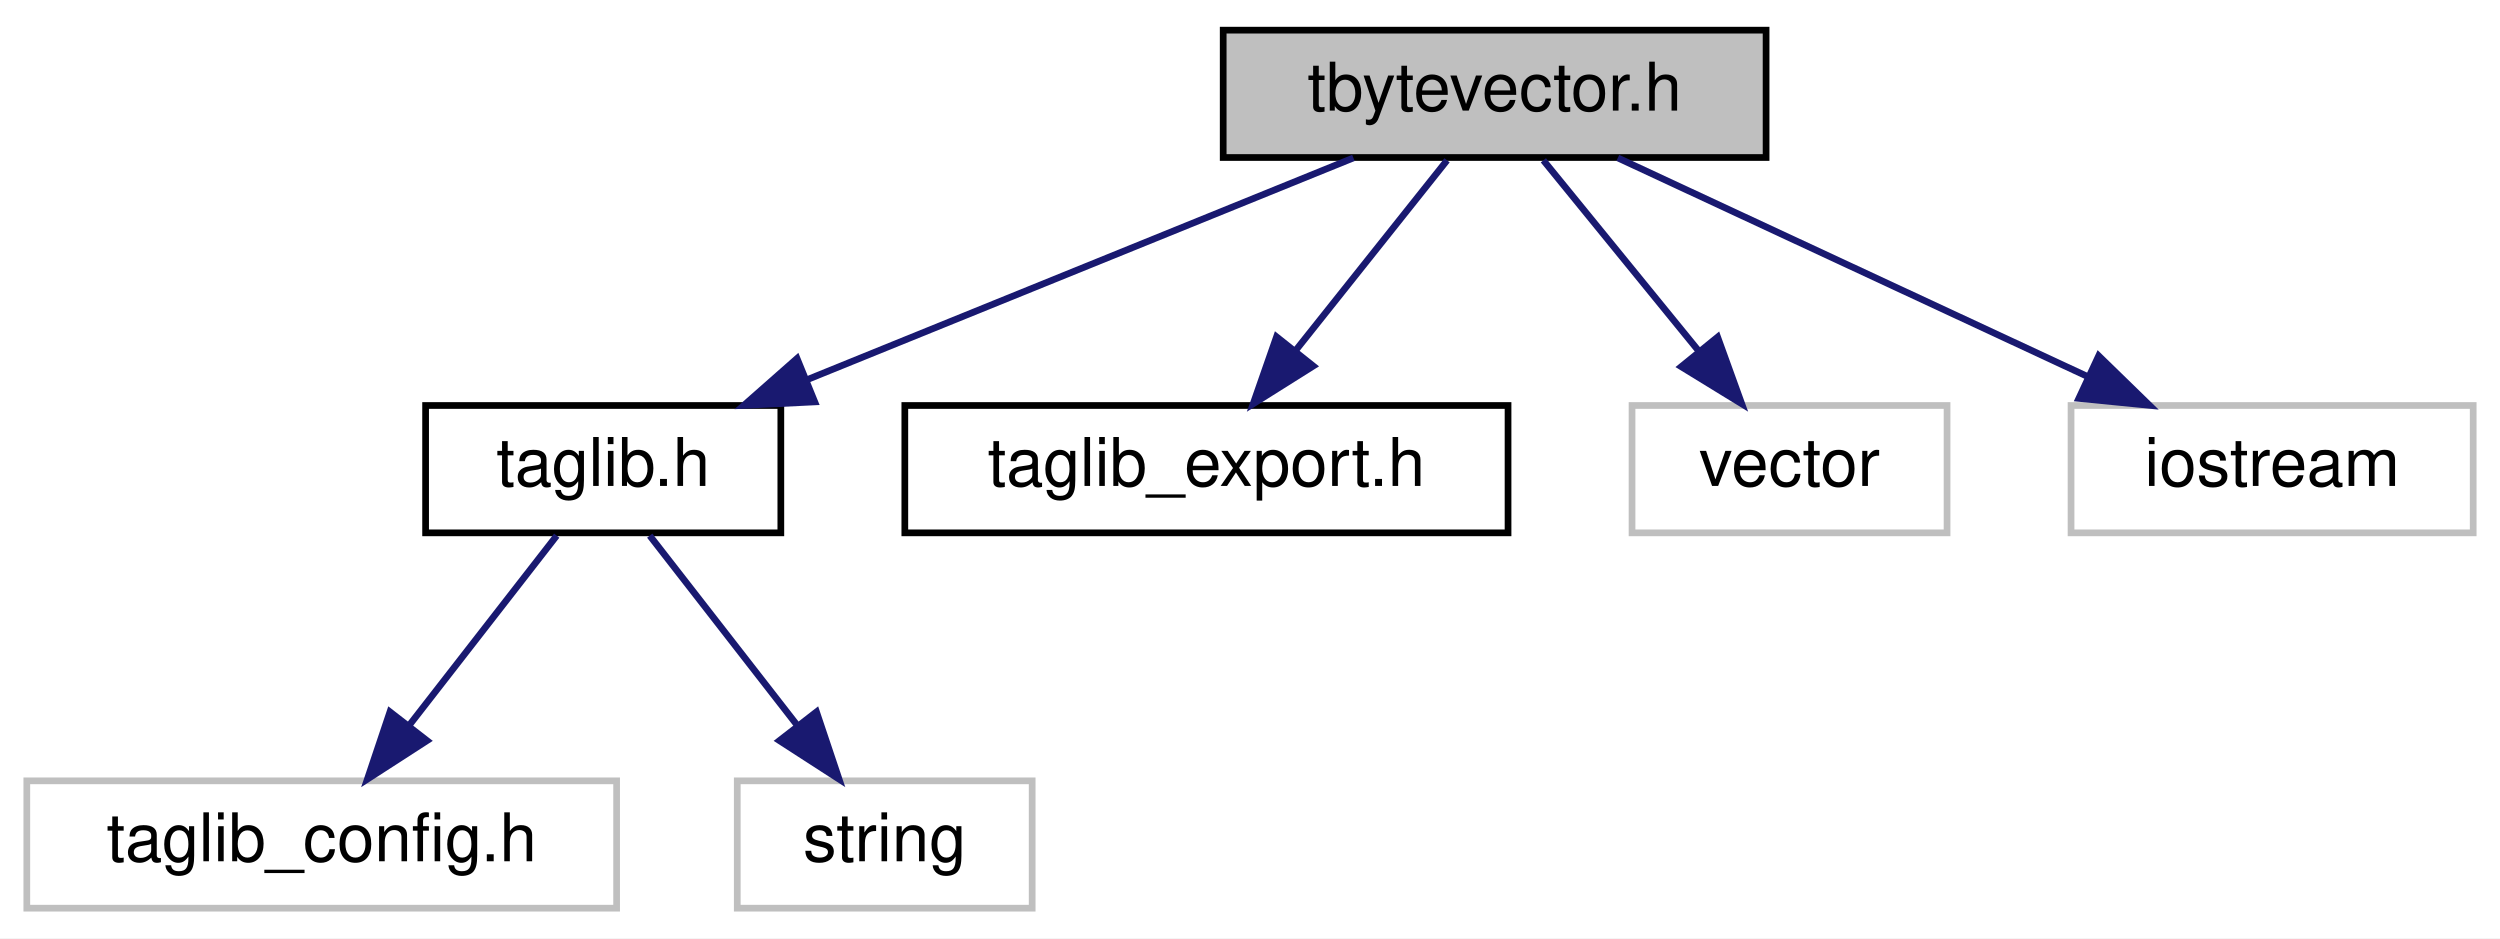
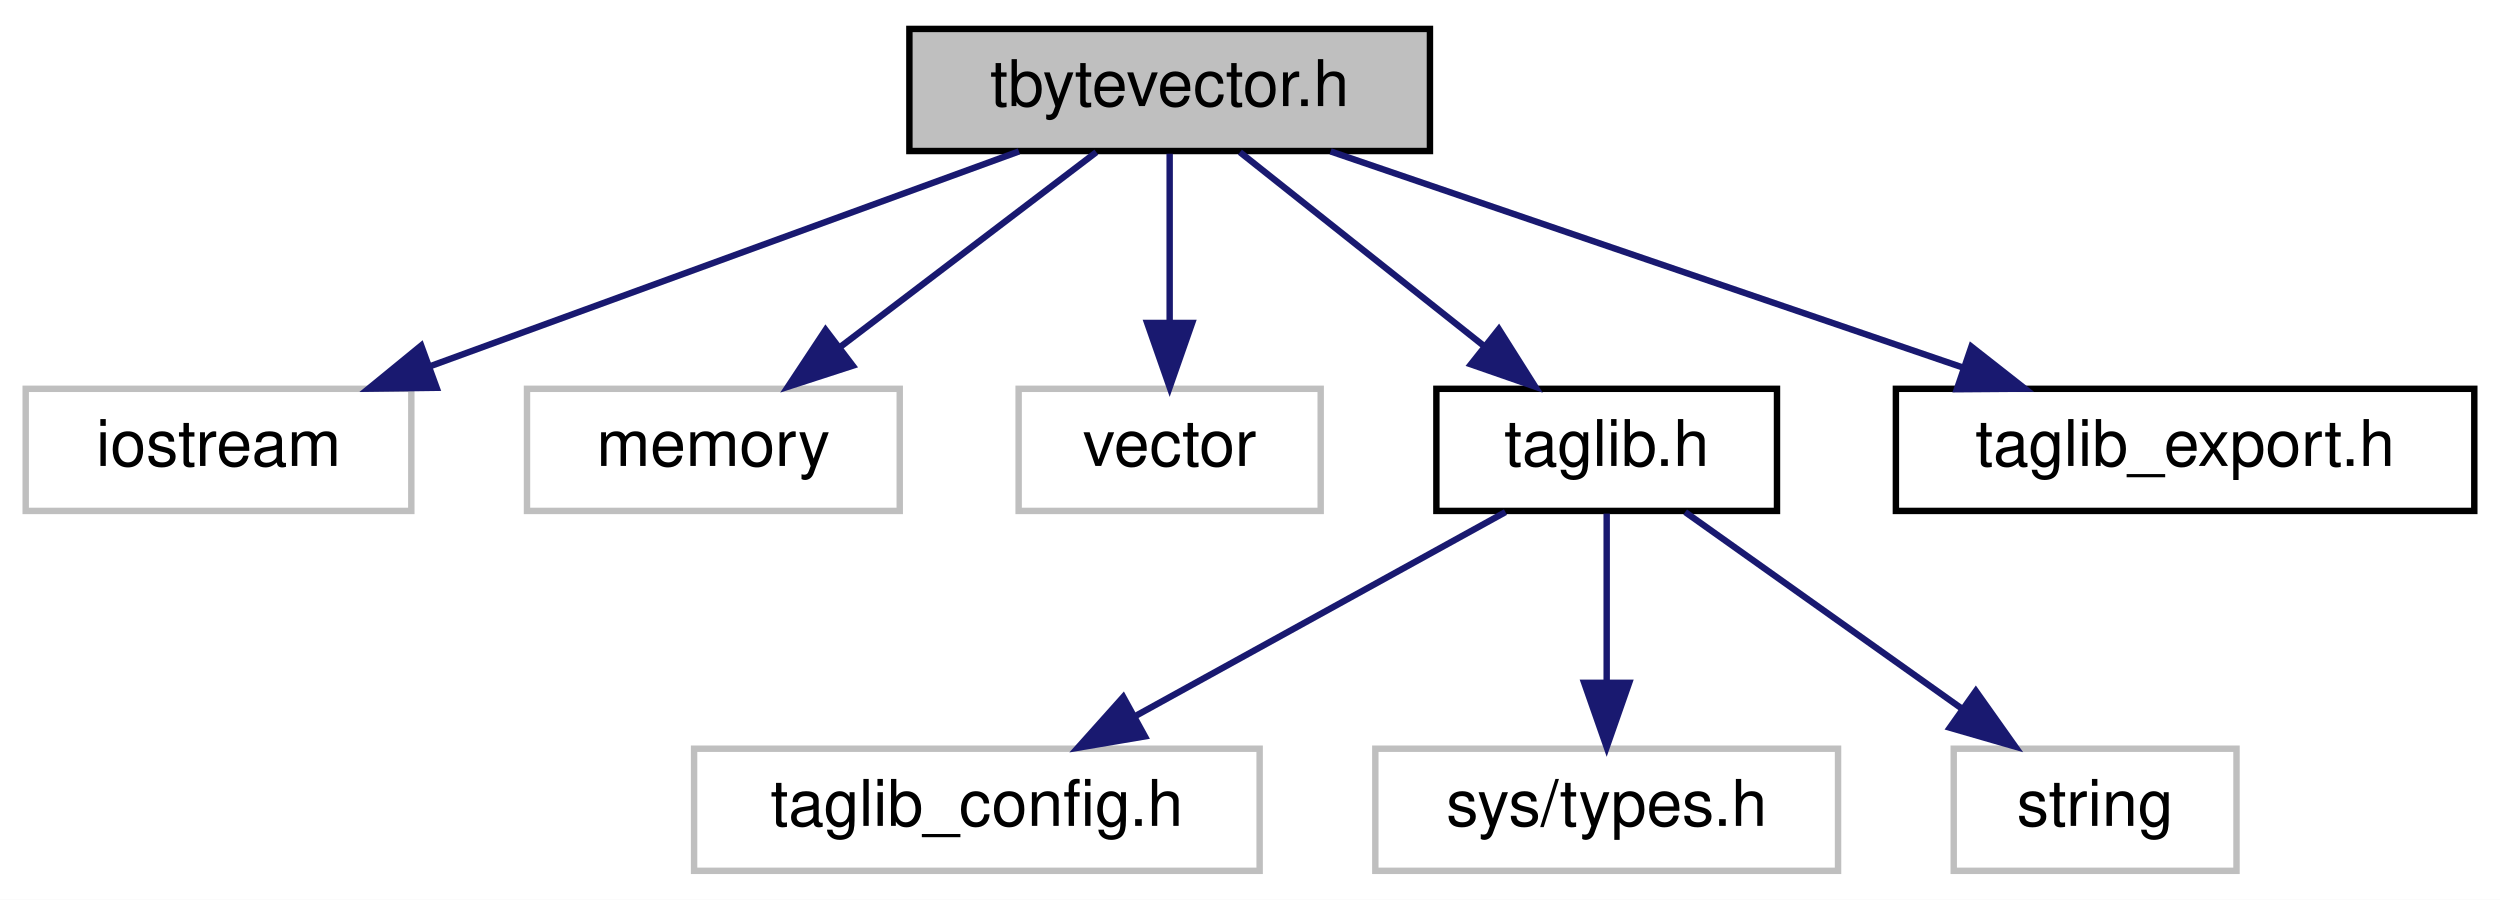
- <svg xmlns="http://www.w3.org/2000/svg" xmlns:xlink="http://www.w3.org/1999/xlink" width="373pt" height="140pt" viewBox="0.00 0.00 373.00 140.00">
+ <svg xmlns="http://www.w3.org/2000/svg" xmlns:xlink="http://www.w3.org/1999/xlink" width="389pt" height="140pt" viewBox="0.00 0.00 389.00 140.00">
  <g id="graph0" class="graph" transform="scale(1 1) rotate(0) translate(4 136)">
-     <polygon fill="white" stroke="transparent" points="-4,4 -4,-136 369,-136 369,4 -4,4" />
+     <polygon fill="white" stroke="transparent" points="-4,4 -4,-136 385,-136 385,4 -4,4" />
    <g id="node1" class="node">
      <g id="a_node1">
        <a xlink:title=" ">
-           <polygon fill="#bfbfbf" stroke="black" points="178.5,-112.5 178.5,-131.5 259.5,-131.5 259.5,-112.5 178.5,-112.5" />
-           <text text-anchor="middle" x="219" y="-119.5" font-family="Helvetica,sans-Serif" font-size="10.00">tbytevector.h</text>
+           <polygon fill="#bfbfbf" stroke="black" points="137.5,-112.5 137.5,-131.5 218.5,-131.5 218.5,-112.5 137.5,-112.5" />
+           <text text-anchor="middle" x="178" y="-119.5" font-family="Helvetica,sans-Serif" font-size="10.00">tbytevector.h</text>
        </a>
      </g>
    </g>
    <g id="node2" class="node">
      <g id="a_node2">
-         <a xlink:href="taglib_8h.html" target="_top" xlink:title=" ">
-           <polygon fill="white" stroke="black" points="59.5,-56.5 59.5,-75.5 112.5,-75.5 112.5,-56.5 59.5,-56.5" />
-           <text text-anchor="middle" x="86" y="-63.5" font-family="Helvetica,sans-Serif" font-size="10.00">taglib.h</text>
+         <a xlink:title=" ">
+           <polygon fill="white" stroke="#bfbfbf" points="0,-56.5 0,-75.5 60,-75.5 60,-56.5 0,-56.5" />
+           <text text-anchor="middle" x="30" y="-63.5" font-family="Helvetica,sans-Serif" font-size="10.00">iostream</text>
        </a>
      </g>
    </g>
    <g id="edge1" class="edge">
-       <path fill="none" stroke="midnightblue" d="M197.93,-112.44C175.94,-103.52 141.27,-89.44 116.34,-79.32" />
-       <polygon fill="midnightblue" stroke="midnightblue" points="117.56,-76.04 106.98,-75.52 114.92,-82.52 117.56,-76.04" />
+       <path fill="none" stroke="midnightblue" d="M154.55,-112.44C129.87,-103.44 90.81,-89.19 63.02,-79.05" />
+       <polygon fill="midnightblue" stroke="midnightblue" points="63.94,-75.66 53.34,-75.52 61.54,-82.23 63.94,-75.66" />
+     </g>
+     <g id="node3" class="node">
+       <g id="a_node3">
+         <a xlink:title=" ">
+           <polygon fill="white" stroke="#bfbfbf" points="78,-56.5 78,-75.5 136,-75.5 136,-56.5 78,-56.5" />
+           <text text-anchor="middle" x="107" y="-63.5" font-family="Helvetica,sans-Serif" font-size="10.00">memory</text>
+         </a>
+       </g>
+     </g>
+     <g id="edge2" class="edge">
+       <path fill="none" stroke="midnightblue" d="M166.59,-112.32C155.89,-104.18 139.66,-91.84 126.84,-82.09" />
+       <polygon fill="midnightblue" stroke="midnightblue" points="128.69,-79.1 118.61,-75.83 124.46,-84.67 128.69,-79.1" />
+     </g>
+     <g id="node4" class="node">
+       <g id="a_node4">
+         <a xlink:title=" ">
+           <polygon fill="white" stroke="#bfbfbf" points="154.5,-56.5 154.5,-75.5 201.5,-75.5 201.5,-56.5 154.5,-56.5" />
+           <text text-anchor="middle" x="178" y="-63.5" font-family="Helvetica,sans-Serif" font-size="10.00">vector</text>
+         </a>
+       </g>
+     </g>
+     <g id="edge3" class="edge">
+       <path fill="none" stroke="midnightblue" d="M178,-112.08C178,-105.01 178,-94.86 178,-85.99" />
+       <polygon fill="midnightblue" stroke="midnightblue" points="181.5,-85.75 178,-75.75 174.5,-85.75 181.5,-85.75" />
    </g>
    <g id="node5" class="node">
      <g id="a_node5">
-         <a xlink:href="taglib__export_8h.html" target="_top" xlink:title=" ">
-           <polygon fill="white" stroke="black" points="131,-56.5 131,-75.5 221,-75.5 221,-56.5 131,-56.5" />
-           <text text-anchor="middle" x="176" y="-63.5" font-family="Helvetica,sans-Serif" font-size="10.00">taglib_export.h</text>
+         <a xlink:href="taglib_8h.html" target="_top" xlink:title=" ">
+           <polygon fill="white" stroke="black" points="219.5,-56.5 219.5,-75.5 272.5,-75.5 272.5,-56.5 219.5,-56.5" />
+           <text text-anchor="middle" x="246" y="-63.5" font-family="Helvetica,sans-Serif" font-size="10.00">taglib.h</text>
        </a>
      </g>
    </g>
    <g id="edge4" class="edge">
-       <path fill="none" stroke="midnightblue" d="M211.9,-112.08C205.76,-104.38 196.73,-93.03 189.26,-83.65" />
-       <polygon fill="midnightblue" stroke="midnightblue" points="191.94,-81.39 182.97,-75.75 186.46,-85.75 191.94,-81.39" />
+       <path fill="none" stroke="midnightblue" d="M188.93,-112.32C199.17,-104.18 214.72,-91.84 227,-82.09" />
+       <polygon fill="midnightblue" stroke="midnightblue" points="229.22,-84.79 234.88,-75.83 224.87,-79.31 229.22,-84.79" />
+     </g>
+     <g id="node9" class="node">
+       <g id="a_node9">
+         <a xlink:href="taglib__export_8h.html" target="_top" xlink:title=" ">
+           <polygon fill="white" stroke="black" points="291,-56.5 291,-75.5 381,-75.5 381,-56.5 291,-56.5" />
+           <text text-anchor="middle" x="336" y="-63.5" font-family="Helvetica,sans-Serif" font-size="10.00">taglib_export.h</text>
+         </a>
+       </g>
+     </g>
+     <g id="edge8" class="edge">
+       <path fill="none" stroke="midnightblue" d="M203.04,-112.44C229.62,-103.36 271.81,-88.94 301.52,-78.78" />
+       <polygon fill="midnightblue" stroke="midnightblue" points="302.75,-82.06 311.08,-75.52 300.49,-75.44 302.75,-82.06" />
    </g>
    <g id="node6" class="node">
      <g id="a_node6">
        <a xlink:title=" ">
-           <polygon fill="white" stroke="#bfbfbf" points="239.5,-56.5 239.5,-75.5 286.5,-75.5 286.5,-56.5 239.5,-56.5" />
-           <text text-anchor="middle" x="263" y="-63.5" font-family="Helvetica,sans-Serif" font-size="10.00">vector</text>
+           <polygon fill="white" stroke="#bfbfbf" points="104,-0.5 104,-19.5 192,-19.5 192,-0.5 104,-0.5" />
+           <text text-anchor="middle" x="148" y="-7.5" font-family="Helvetica,sans-Serif" font-size="10.00">taglib_config.h</text>
        </a>
      </g>
    </g>
    <g id="edge5" class="edge">
-       <path fill="none" stroke="midnightblue" d="M226.27,-112.08C232.54,-104.38 241.79,-93.03 249.43,-83.65" />
-       <polygon fill="midnightblue" stroke="midnightblue" points="252.27,-85.71 255.87,-75.75 246.84,-81.29 252.27,-85.71" />
+       <path fill="none" stroke="midnightblue" d="M230.25,-56.32C214.68,-47.74 190.62,-34.49 172.54,-24.52" />
+       <polygon fill="midnightblue" stroke="midnightblue" points="174.15,-21.42 163.71,-19.65 170.78,-27.55 174.15,-21.42" />
    </g>
    <g id="node7" class="node">
      <g id="a_node7">
        <a xlink:title=" ">
-           <polygon fill="white" stroke="#bfbfbf" points="305,-56.5 305,-75.5 365,-75.5 365,-56.5 305,-56.5" />
-           <text text-anchor="middle" x="335" y="-63.5" font-family="Helvetica,sans-Serif" font-size="10.00">iostream</text>
+           <polygon fill="white" stroke="#bfbfbf" points="210,-0.5 210,-19.5 282,-19.5 282,-0.5 210,-0.5" />
+           <text text-anchor="middle" x="246" y="-7.5" font-family="Helvetica,sans-Serif" font-size="10.00">sys/types.h</text>
        </a>
      </g>
    </g>
    <g id="edge6" class="edge">
-       <path fill="none" stroke="midnightblue" d="M237.38,-112.44C256.22,-103.68 285.73,-89.94 307.38,-79.86" />
-       <polygon fill="midnightblue" stroke="midnightblue" points="309.12,-82.91 316.71,-75.52 306.16,-76.56 309.12,-82.91" />
+       <path fill="none" stroke="midnightblue" d="M246,-56.08C246,-49.01 246,-38.86 246,-29.99" />
+       <polygon fill="midnightblue" stroke="midnightblue" points="249.5,-29.75 246,-19.75 242.5,-29.75 249.5,-29.75" />
    </g>
-     <g id="node3" class="node">
-       <g id="a_node3">
+     <g id="node8" class="node">
+       <g id="a_node8">
        <a xlink:title=" ">
-           <polygon fill="white" stroke="#bfbfbf" points="0,-0.5 0,-19.5 88,-19.5 88,-0.5 0,-0.5" />
-           <text text-anchor="middle" x="44" y="-7.5" font-family="Helvetica,sans-Serif" font-size="10.00">taglib_config.h</text>
+           <polygon fill="white" stroke="#bfbfbf" points="300,-0.5 300,-19.5 344,-19.5 344,-0.5 300,-0.5" />
+           <text text-anchor="middle" x="322" y="-7.5" font-family="Helvetica,sans-Serif" font-size="10.00">string</text>
        </a>
      </g>
    </g>
-     <g id="edge2" class="edge">
-       <path fill="none" stroke="midnightblue" d="M79.06,-56.08C73.07,-48.38 64.25,-37.03 56.95,-27.65" />
-       <polygon fill="midnightblue" stroke="midnightblue" points="59.71,-25.5 50.81,-19.75 54.18,-29.79 59.71,-25.5" />
-     </g>
-     <g id="node4" class="node">
-       <g id="a_node4">
-         <a xlink:title=" ">
-           <polygon fill="white" stroke="#bfbfbf" points="106,-0.5 106,-19.5 150,-19.5 150,-0.5 106,-0.5" />
-           <text text-anchor="middle" x="128" y="-7.5" font-family="Helvetica,sans-Serif" font-size="10.00">string</text>
-         </a>
-       </g>
-     </g>
-     <g id="edge3" class="edge">
-       <path fill="none" stroke="midnightblue" d="M92.94,-56.08C98.93,-48.38 107.75,-37.03 115.05,-27.65" />
-       <polygon fill="midnightblue" stroke="midnightblue" points="117.82,-29.79 121.19,-19.75 112.29,-25.5 117.82,-29.79" />
+     <g id="edge7" class="edge">
+       <path fill="none" stroke="midnightblue" d="M258.21,-56.32C269.78,-48.11 287.38,-35.6 301.16,-25.81" />
+       <polygon fill="midnightblue" stroke="midnightblue" points="303.44,-28.48 309.57,-19.83 299.39,-22.77 303.44,-28.48" />
    </g>
  </g>
</svg>
